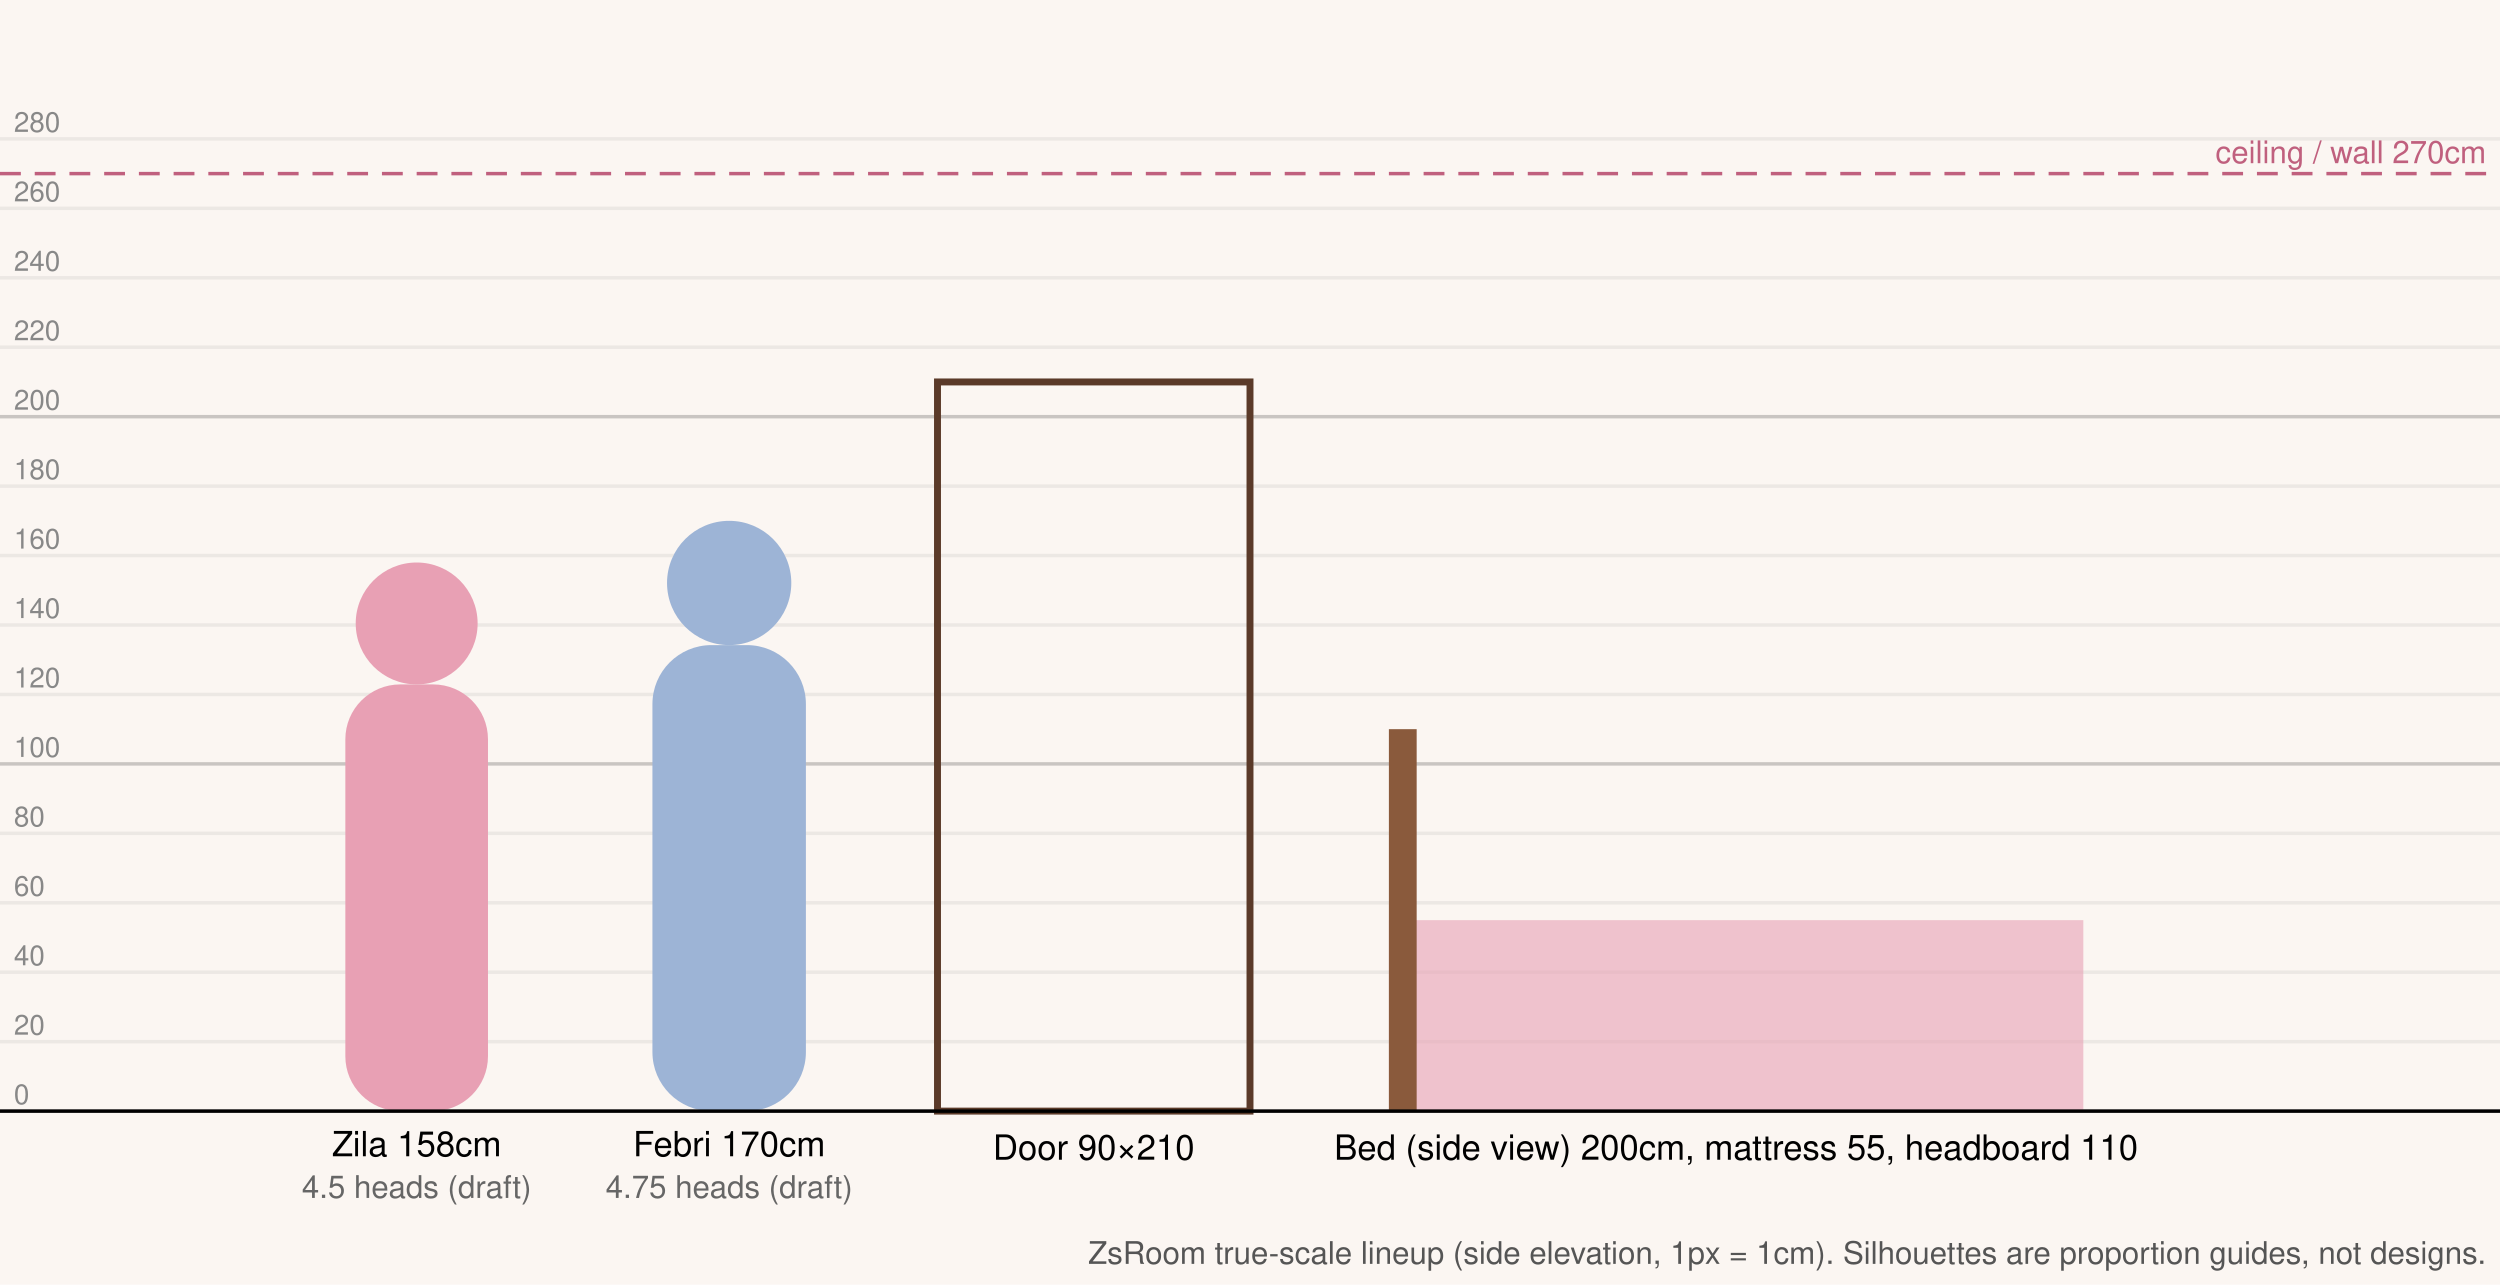
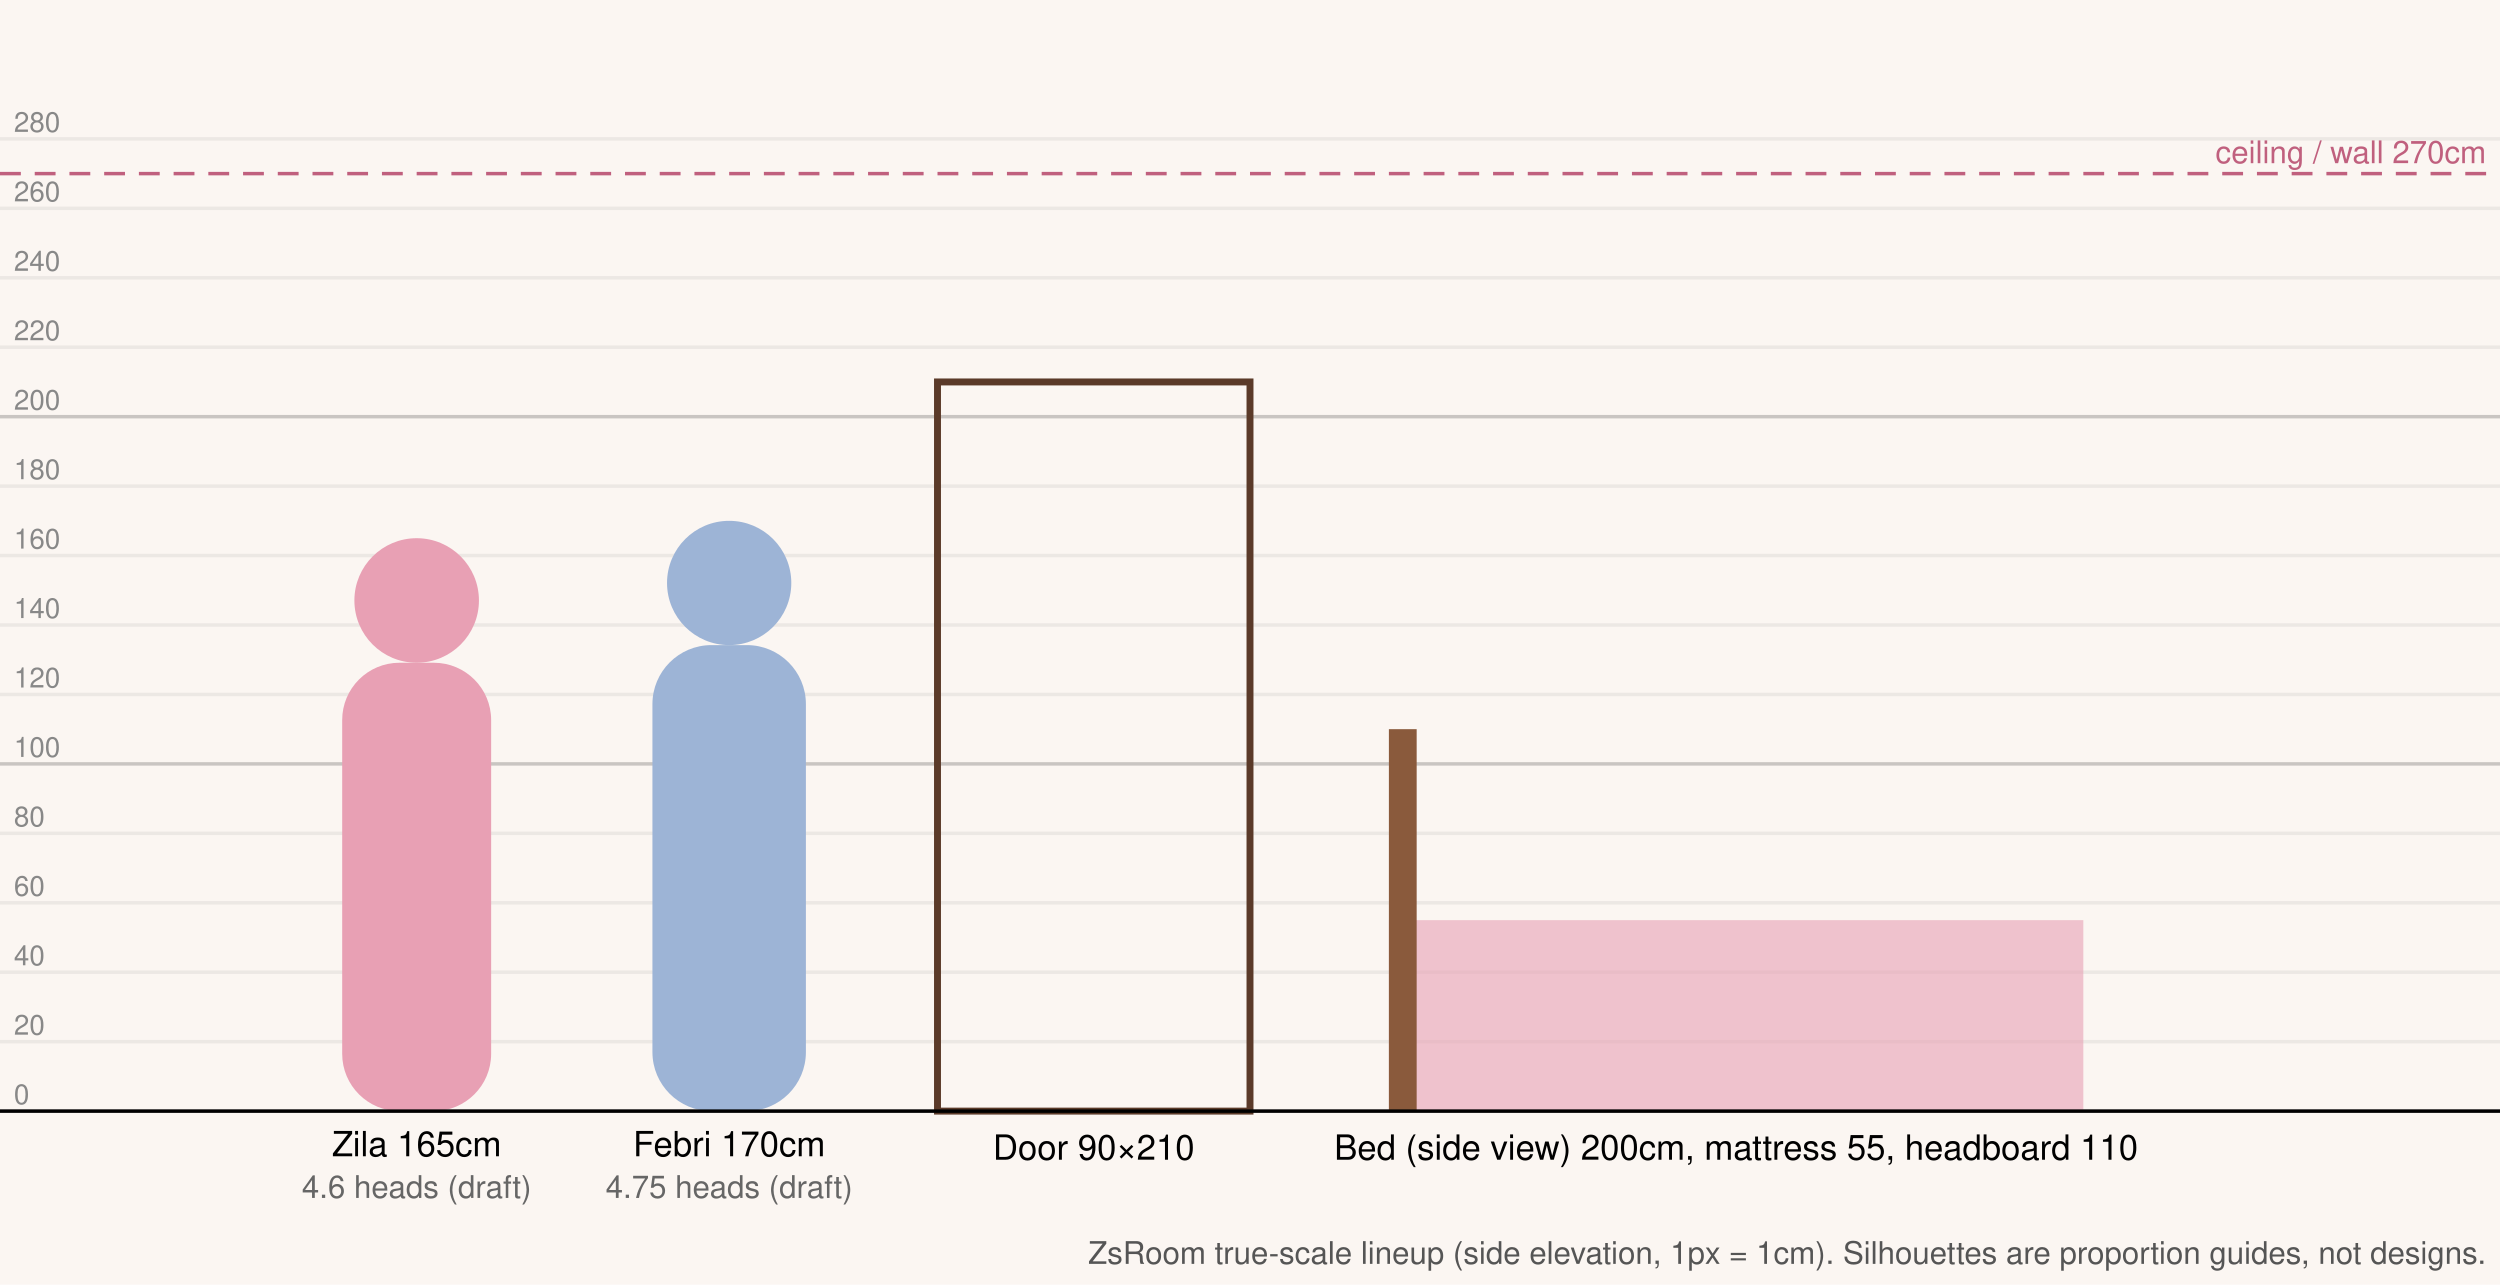
<svg xmlns="http://www.w3.org/2000/svg" width="720" height="370" viewBox="0 0 720 370" font-family="Helvetica, Arial, sans-serif">
  <rect width="720" height="370" fill="#fbf6f2" />
  <line x1="0" x2="720" y1="320" y2="320" stroke="#000" stroke-opacity="0.2" />
  <text x="4" y="318" font-size="8" fill="#888">0</text>
  <line x1="0" x2="720" y1="300" y2="300" stroke="#000" stroke-opacity="0.06" />
  <text x="4" y="298" font-size="8" fill="#888">20</text>
  <line x1="0" x2="720" y1="280" y2="280" stroke="#000" stroke-opacity="0.06" />
  <text x="4" y="278" font-size="8" fill="#888">40</text>
  <line x1="0" x2="720" y1="260" y2="260" stroke="#000" stroke-opacity="0.06" />
  <text x="4" y="258" font-size="8" fill="#888">60</text>
  <line x1="0" x2="720" y1="240" y2="240" stroke="#000" stroke-opacity="0.06" />
  <text x="4" y="238" font-size="8" fill="#888">80</text>
  <line x1="0" x2="720" y1="220" y2="220" stroke="#000" stroke-opacity="0.2" />
  <text x="4" y="218" font-size="8" fill="#888">100</text>
  <line x1="0" x2="720" y1="200" y2="200" stroke="#000" stroke-opacity="0.06" />
  <text x="4" y="198" font-size="8" fill="#888">120</text>
  <line x1="0" x2="720" y1="180" y2="180" stroke="#000" stroke-opacity="0.06" />
  <text x="4" y="178" font-size="8" fill="#888">140</text>
  <line x1="0" x2="720" y1="160" y2="160" stroke="#000" stroke-opacity="0.06" />
  <text x="4" y="158" font-size="8" fill="#888">160</text>
  <line x1="0" x2="720" y1="140" y2="140" stroke="#000" stroke-opacity="0.06" />
  <text x="4" y="138" font-size="8" fill="#888">180</text>
  <line x1="0" x2="720" y1="120" y2="120" stroke="#000" stroke-opacity="0.2" />
  <text x="4" y="118" font-size="8" fill="#888">200</text>
  <line x1="0" x2="720" y1="100" y2="100" stroke="#000" stroke-opacity="0.06" />
  <text x="4" y="98" font-size="8" fill="#888">220</text>
  <line x1="0" x2="720" y1="80" y2="80" stroke="#000" stroke-opacity="0.06" />
  <text x="4" y="78" font-size="8" fill="#888">240</text>
  <line x1="0" x2="720" y1="60" y2="60" stroke="#000" stroke-opacity="0.06" />
  <text x="4" y="58" font-size="8" fill="#888">260</text>
  <line x1="0" x2="720" y1="40" y2="40" stroke="#000" stroke-opacity="0.06" />
  <text x="4" y="38" font-size="8" fill="#888">280</text>
  <g>
-     <rect x="99.46" y="197.111" width="41.08" height="122.889" rx="15.8" fill="#e8a0b4" />
-     <circle cx="120" cy="179.556" r="17.556" fill="#e8a0b4" />
-     <text x="120" y="333" font-size="10" text-anchor="middle">Zila 158cm</text>
-     <text x="120" y="345" font-size="9" fill="#666" text-anchor="middle">4.5 heads (draft)</text>
+     <rect x="98.55" y="190.87" width="42.9" height="129.13" rx="16.5" fill="#e8a0b4" />
+     <circle cx="120" cy="172.935" r="17.935" fill="#e8a0b4" />
+     <text x="120" y="333" font-size="10" text-anchor="middle">Zila 165cm</text>
+     <text x="120" y="345" font-size="9" fill="#666" text-anchor="middle">4.6 heads (draft)</text>
  </g>
  <g>
    <rect x="187.9" y="185.789" width="44.2" height="134.211" rx="17" fill="#9db4d6" />
    <circle cx="210" cy="167.895" r="17.895" fill="#9db4d6" />
    <text x="210" y="333" font-size="10" text-anchor="middle">Febri 170cm</text>
    <text x="210" y="345" font-size="9" fill="#666" text-anchor="middle">4.75 heads (draft)</text>
  </g>
  <rect x="270" y="110" width="90" height="210" fill="none" stroke="#5b3a29" stroke-width="2" />
  <text x="315" y="334" font-size="10" text-anchor="middle">Door 90×210</text>
  <rect x="400" y="265" width="200" height="55" fill="#e8a0b4" opacity="0.6" />
  <rect x="400" y="210" width="8" height="110" fill="#8a5a3c" />
  <text x="500" y="334" font-size="10" text-anchor="middle">Bed (side view) 200cm, mattress 55, headboard 110</text>
  <line x1="0" x2="720" y1="50" y2="50" stroke="#c0607e" stroke-dasharray="6 4" />
  <text x="716" y="47" font-size="9" fill="#c0607e" text-anchor="end">ceiling / wall 270cm</text>
  <line x1="0" x2="720" y1="320" y2="320" stroke="#000" />
  <text x="716" y="364" font-size="9" fill="#555" text-anchor="end">ZsRoom true-scale lineup (side elevation, 1px = 1cm). Silhouettes are proportion guides, not designs.</text>
</svg>
